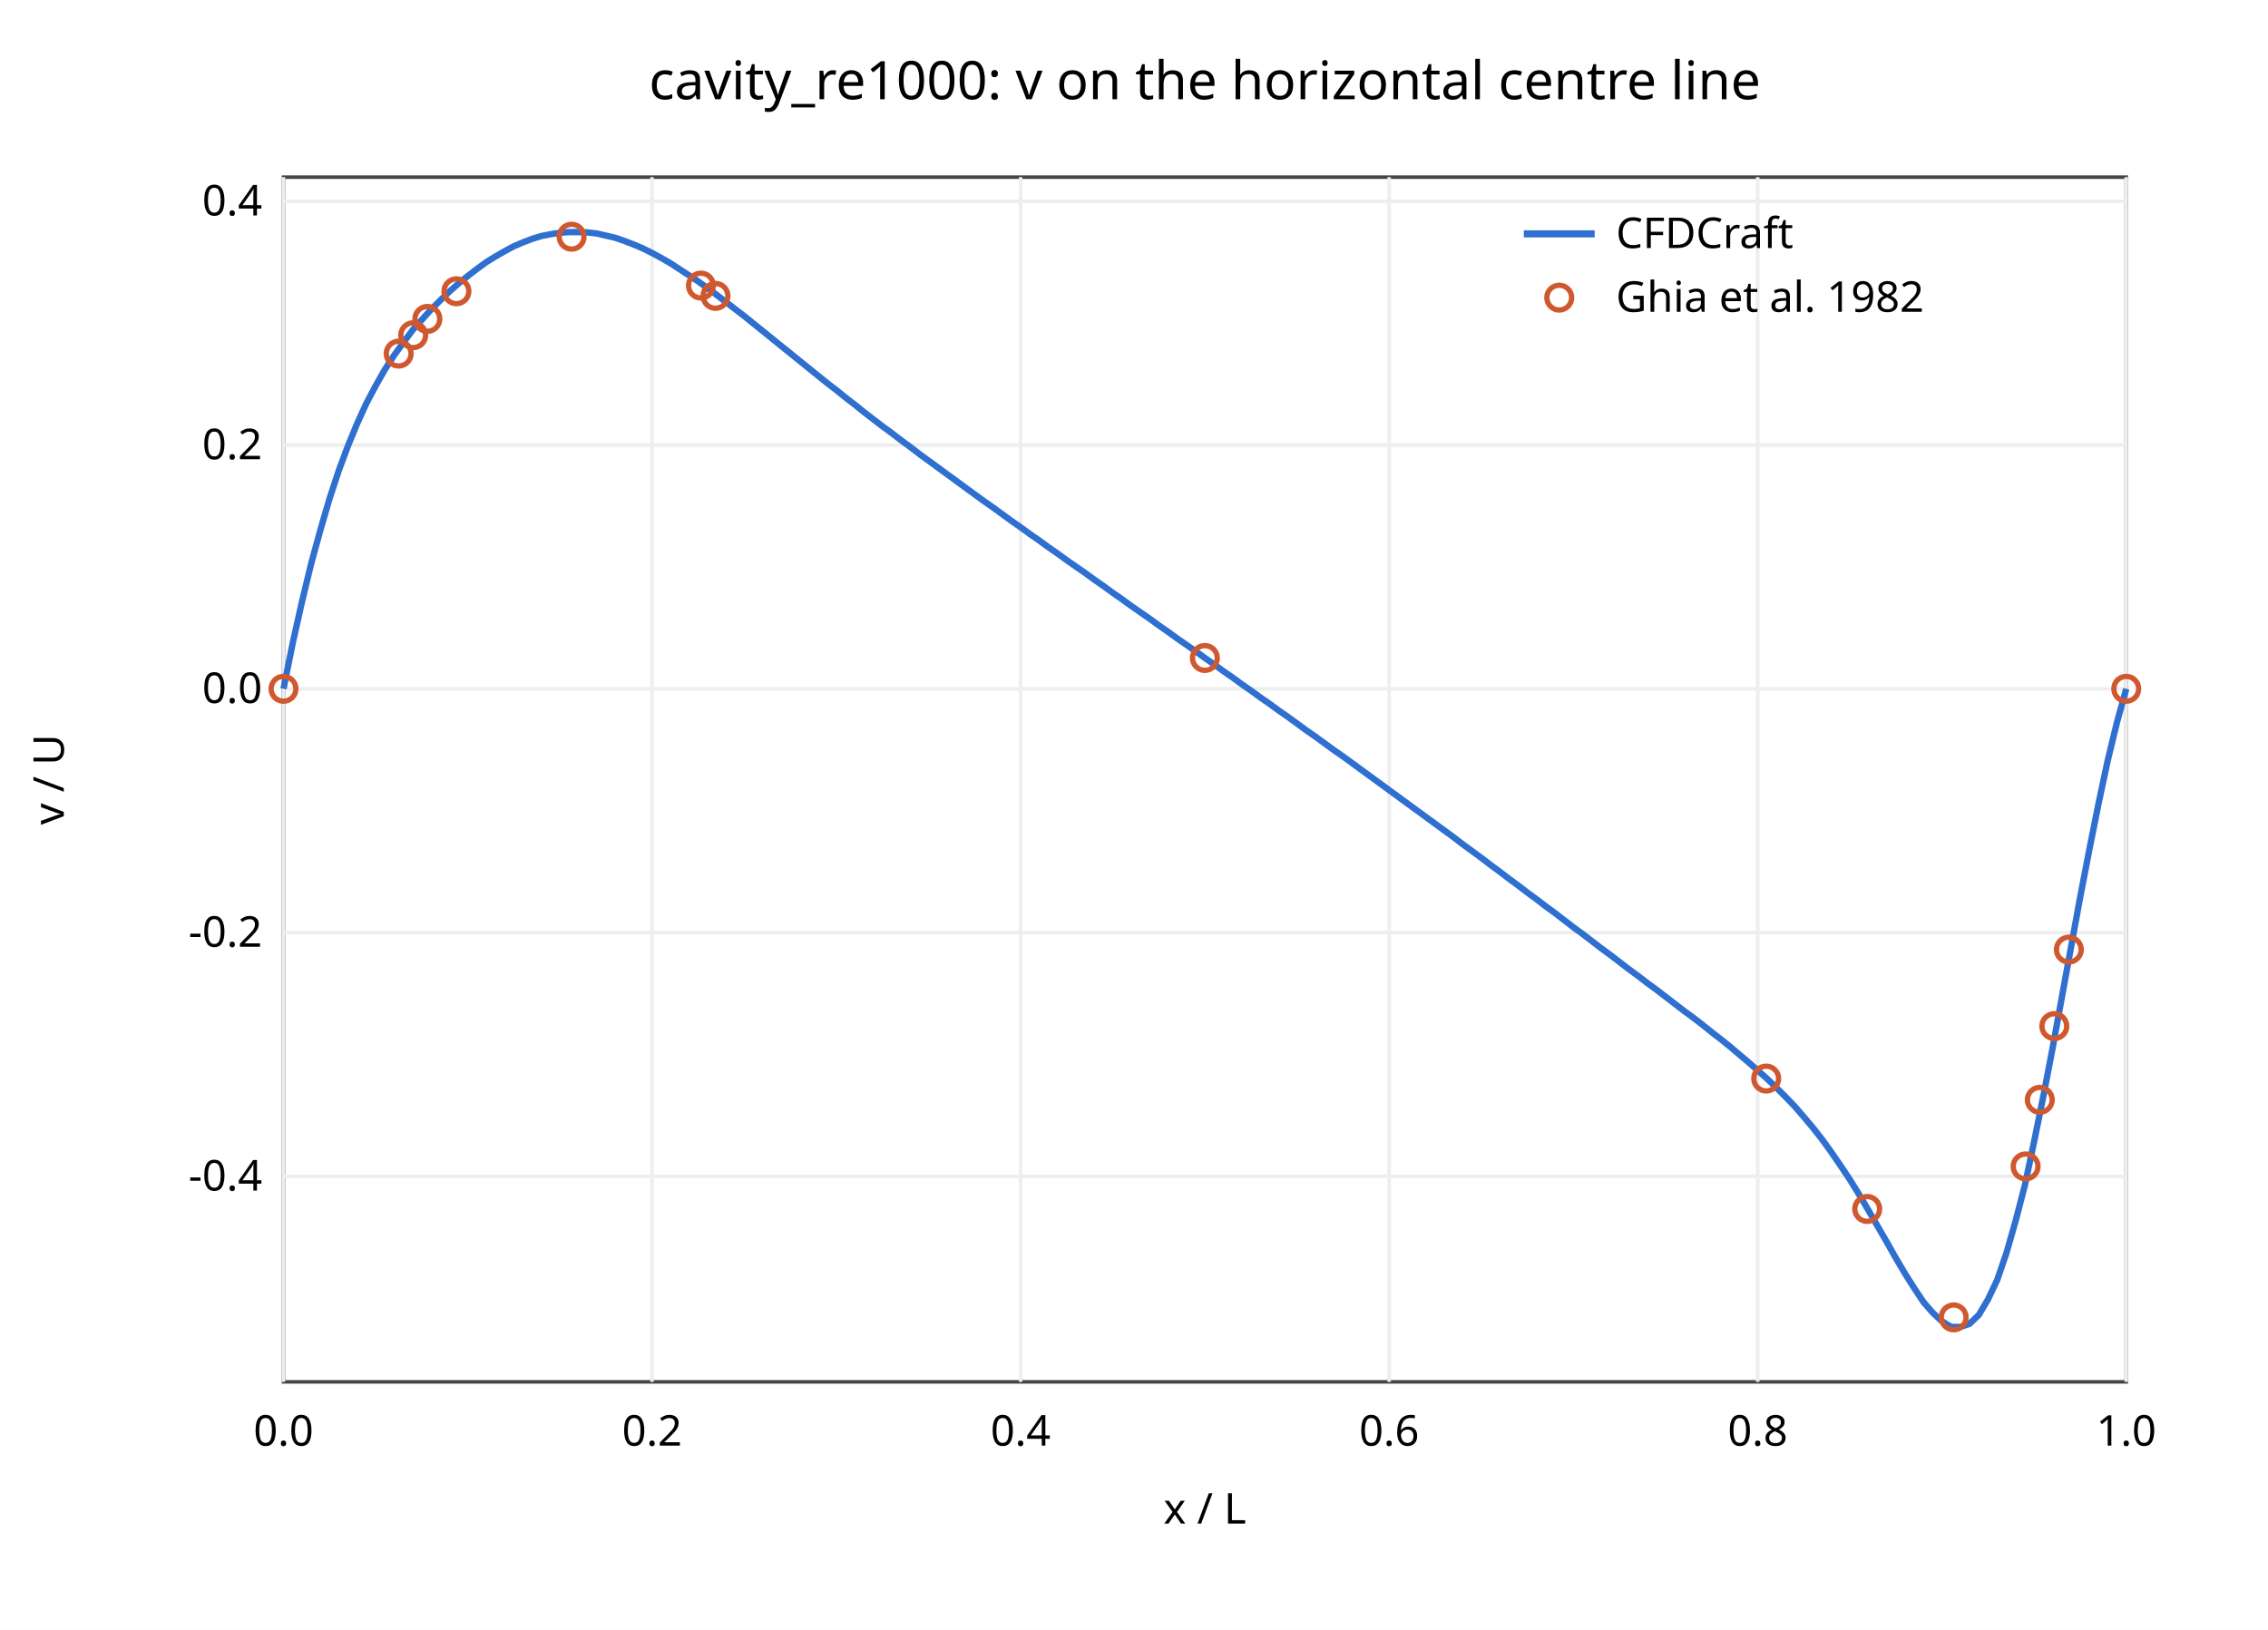
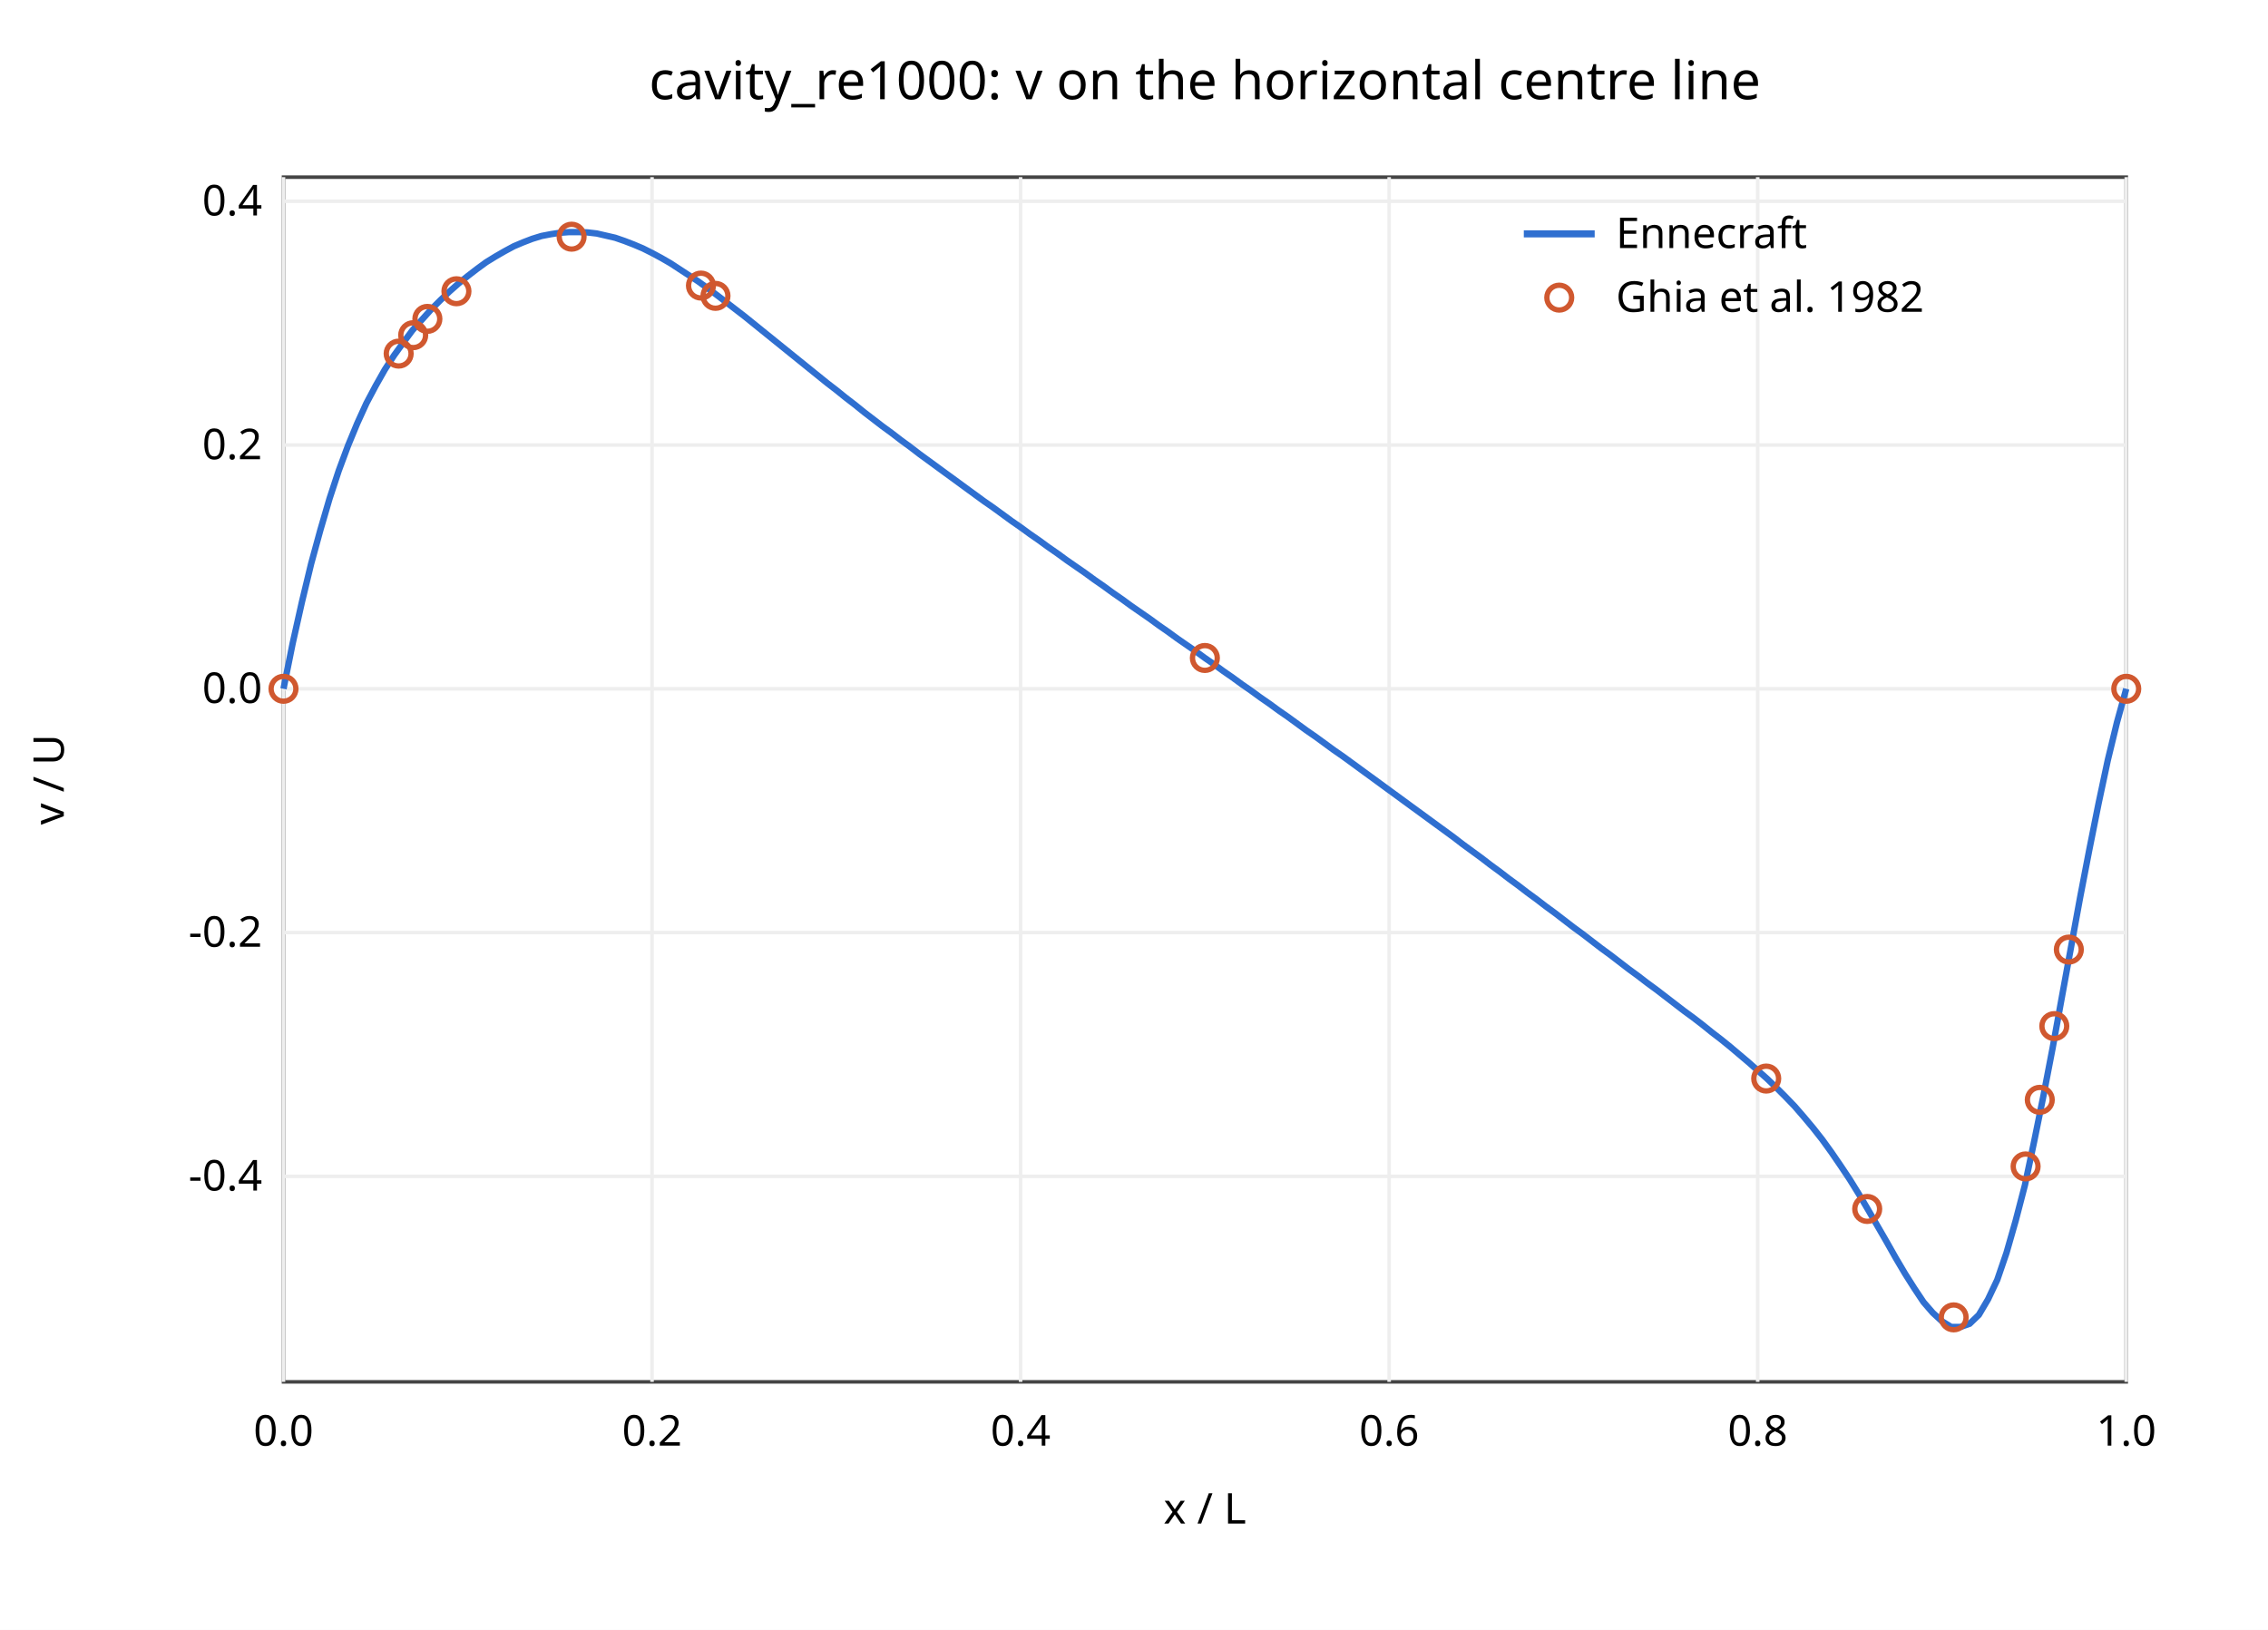
<svg xmlns="http://www.w3.org/2000/svg" width="640" height="460" viewBox="0 0 640 460" font-family="sans-serif" font-size="12">
  <rect width="640" height="460" fill="#fff" />
  <text x="340" y="28" text-anchor="middle" font-size="15">cavity_re1000: v on the horizontal centre line</text>
  <rect x="80" y="50" width="520" height="340" fill="none" stroke="#444" />
  <text x="340" y="430" text-anchor="middle">x / L</text>
  <text x="18" y="220" text-anchor="middle" transform="rotate(-90 18 220)">v / U</text>
  <line x1="80.0" x2="80.0" y1="50" y2="390" stroke="#eee" />
  <text x="80.0" y="408" text-anchor="middle">0.0</text>
  <line x1="184.0" x2="184.0" y1="50" y2="390" stroke="#eee" />
  <text x="184.0" y="408" text-anchor="middle">0.2</text>
  <line x1="288.0" x2="288.0" y1="50" y2="390" stroke="#eee" />
  <text x="288.0" y="408" text-anchor="middle">0.4</text>
  <line x1="392.0" x2="392.0" y1="50" y2="390" stroke="#eee" />
  <text x="392.0" y="408" text-anchor="middle">0.6</text>
  <line x1="496.0" x2="496.0" y1="50" y2="390" stroke="#eee" />
  <text x="496.0" y="408" text-anchor="middle">0.8</text>
  <line x1="600.0" x2="600.0" y1="50" y2="390" stroke="#eee" />
  <text x="600.0" y="408" text-anchor="middle">1.0</text>
  <line x1="80" x2="600" y1="332.0" y2="332.0" stroke="#eee" />
  <text x="74" y="336.0" text-anchor="end">-0.4</text>
  <line x1="80" x2="600" y1="263.2" y2="263.2" stroke="#eee" />
  <text x="74" y="267.2" text-anchor="end">-0.2</text>
  <line x1="80" x2="600" y1="194.4" y2="194.4" stroke="#eee" />
  <text x="74" y="198.4" text-anchor="end">0.0</text>
  <line x1="80" x2="600" y1="125.6" y2="125.6" stroke="#eee" />
  <text x="74" y="129.6" text-anchor="end">0.2</text>
  <line x1="80" x2="600" y1="56.8" y2="56.8" stroke="#eee" />
  <text x="74" y="60.8" text-anchor="end">0.4</text>
  <polyline points="80.0,194.4 82.6,181.5 85.2,169.9 87.8,159.1 90.4,149.6 93.0,140.7 95.6,132.8 98.2,125.8 100.8,119.5 103.4,113.8 106.0,108.9 108.6,104.3 111.2,100.3 113.8,96.7 116.4,93.2 119.0,90.3 121.6,87.4 124.2,84.8 126.8,82.3 129.4,80.0 132.0,77.9 134.6,75.9 137.2,74.0 139.8,72.4 142.4,70.9 145.0,69.5 147.6,68.4 150.2,67.4 152.8,66.6 155.4,66.1 158.0,65.7 160.6,65.5 163.2,65.5 165.8,65.6 168.4,65.9 171.0,66.5 173.6,67.1 176.2,68.0 178.8,69.0 181.4,70.1 184.0,71.4 186.6,72.8 189.2,74.3 191.8,76.0 194.4,77.7 197.0,79.4 199.6,81.3 202.2,83.2 204.8,85.2 207.4,87.2 210.0,89.2 212.6,91.3 215.2,93.4 217.8,95.5 220.4,97.6 223.0,99.7 225.6,101.8 228.2,103.9 230.8,106.0 233.4,108.1 236.0,110.1 238.6,112.2 241.2,114.2 243.8,116.3 246.4,118.3 249.0,120.3 251.6,122.2 254.2,124.2 256.8,126.1 259.4,128.1 262.0,130.0 264.6,131.9 267.2,133.8 269.8,135.7 272.4,137.6 275.0,139.5 277.6,141.4 280.2,143.2 282.8,145.1 285.4,147.0 288.0,148.8 290.6,150.7 293.2,152.5 295.8,154.4 298.4,156.2 301.0,158.1 303.6,159.9 306.2,161.7 308.8,163.6 311.4,165.4 314.0,167.3 316.6,169.1 319.2,171.0 321.8,172.8 324.4,174.6 327.0,176.5 329.6,178.3 332.2,180.2 334.8,182.0 337.4,183.8 340.0,185.7 342.6,187.5 345.2,189.4 347.8,191.2 350.4,193.1 353.0,194.9 355.6,196.8 358.2,198.6 360.8,200.5 363.4,202.3 366.0,204.2 368.6,206.1 371.2,207.9 373.8,209.8 376.4,211.7 379.0,213.5 381.6,215.4 384.2,217.3 386.8,219.2 389.4,221.1 392.0,223.0 394.6,224.9 397.2,226.8 399.8,228.7 402.4,230.6 405.0,232.5 407.6,234.4 410.2,236.3 412.8,238.3 415.4,240.2 418.0,242.1 420.6,244.1 423.2,246.0 425.8,248.0 428.4,249.9 431.0,251.9 433.6,253.8 436.2,255.8 438.8,257.7 441.4,259.7 444.0,261.7 446.6,263.6 449.2,265.6 451.8,267.6 454.4,269.5 457.0,271.5 459.6,273.5 462.2,275.4 464.8,277.4 467.4,279.3 470.0,281.3 472.6,283.3 475.2,285.3 477.8,287.2 480.4,289.2 483.0,291.3 485.6,293.3 488.2,295.4 490.8,297.6 493.4,299.8 496.0,302.1 498.6,304.4 501.2,306.9 503.8,309.5 506.4,312.2 509.0,315.2 511.6,318.3 514.2,321.6 516.8,325.2 519.4,329.0 522.0,332.9 524.6,337.1 527.2,341.5 529.8,346.0 532.4,350.5 535.0,355.1 537.6,359.5 540.2,363.6 542.8,367.5 545.4,370.5 548.0,372.9 550.6,374.5 553.2,374.5 555.8,373.6 558.4,371.1 561.0,366.7 563.6,361.2 566.2,353.6 568.8,344.5 571.4,334.5 574.0,322.2 576.6,309.4 579.2,295.9 581.8,281.6 584.4,267.4 587.0,253.2 589.6,239.7 592.2,226.7 594.8,214.5 597.4,203.8 600.0,194.4" fill="none" stroke="#2f6fd0" stroke-width="1.8" />
  <line x1="430" x2="450" y1="66" y2="66" stroke="#2f6fd0" stroke-width="2" />
-   <text x="456" y="70">CFDCraft</text>
+   <text x="456" y="70">Ennecraft</text>
  <circle cx="600.0" cy="194.4" r="3.5" fill="none" stroke="#d0582f" stroke-width="1.5" />
  <circle cx="583.8" cy="268.0" r="3.5" fill="none" stroke="#d0582f" stroke-width="1.5" />
  <circle cx="579.7" cy="289.6" r="3.5" fill="none" stroke="#d0582f" stroke-width="1.5" />
  <circle cx="575.6" cy="310.4" r="3.5" fill="none" stroke="#d0582f" stroke-width="1.5" />
  <circle cx="571.6" cy="329.2" r="3.5" fill="none" stroke="#d0582f" stroke-width="1.5" />
  <circle cx="551.3" cy="371.8" r="3.5" fill="none" stroke="#d0582f" stroke-width="1.5" />
  <circle cx="526.9" cy="341.2" r="3.5" fill="none" stroke="#d0582f" stroke-width="1.5" />
  <circle cx="498.4" cy="304.4" r="3.5" fill="none" stroke="#d0582f" stroke-width="1.5" />
  <circle cx="340.0" cy="185.7" r="3.5" fill="none" stroke="#d0582f" stroke-width="1.5" />
  <circle cx="201.9" cy="83.5" r="3.5" fill="none" stroke="#d0582f" stroke-width="1.5" />
  <circle cx="197.8" cy="80.6" r="3.5" fill="none" stroke="#d0582f" stroke-width="1.5" />
  <circle cx="161.3" cy="66.8" r="3.5" fill="none" stroke="#d0582f" stroke-width="1.5" />
  <circle cx="128.8" cy="82.2" r="3.5" fill="none" stroke="#d0582f" stroke-width="1.5" />
  <circle cx="120.6" cy="90.0" r="3.5" fill="none" stroke="#d0582f" stroke-width="1.5" />
  <circle cx="116.6" cy="94.6" r="3.5" fill="none" stroke="#d0582f" stroke-width="1.5" />
  <circle cx="112.5" cy="99.8" r="3.5" fill="none" stroke="#d0582f" stroke-width="1.5" />
  <circle cx="80.0" cy="194.4" r="3.5" fill="none" stroke="#d0582f" stroke-width="1.5" />
  <circle cx="440" cy="84" r="3.5" fill="none" stroke="#d0582f" stroke-width="1.5" />
  <text x="456" y="88">Ghia et al. 1982</text>
</svg>
